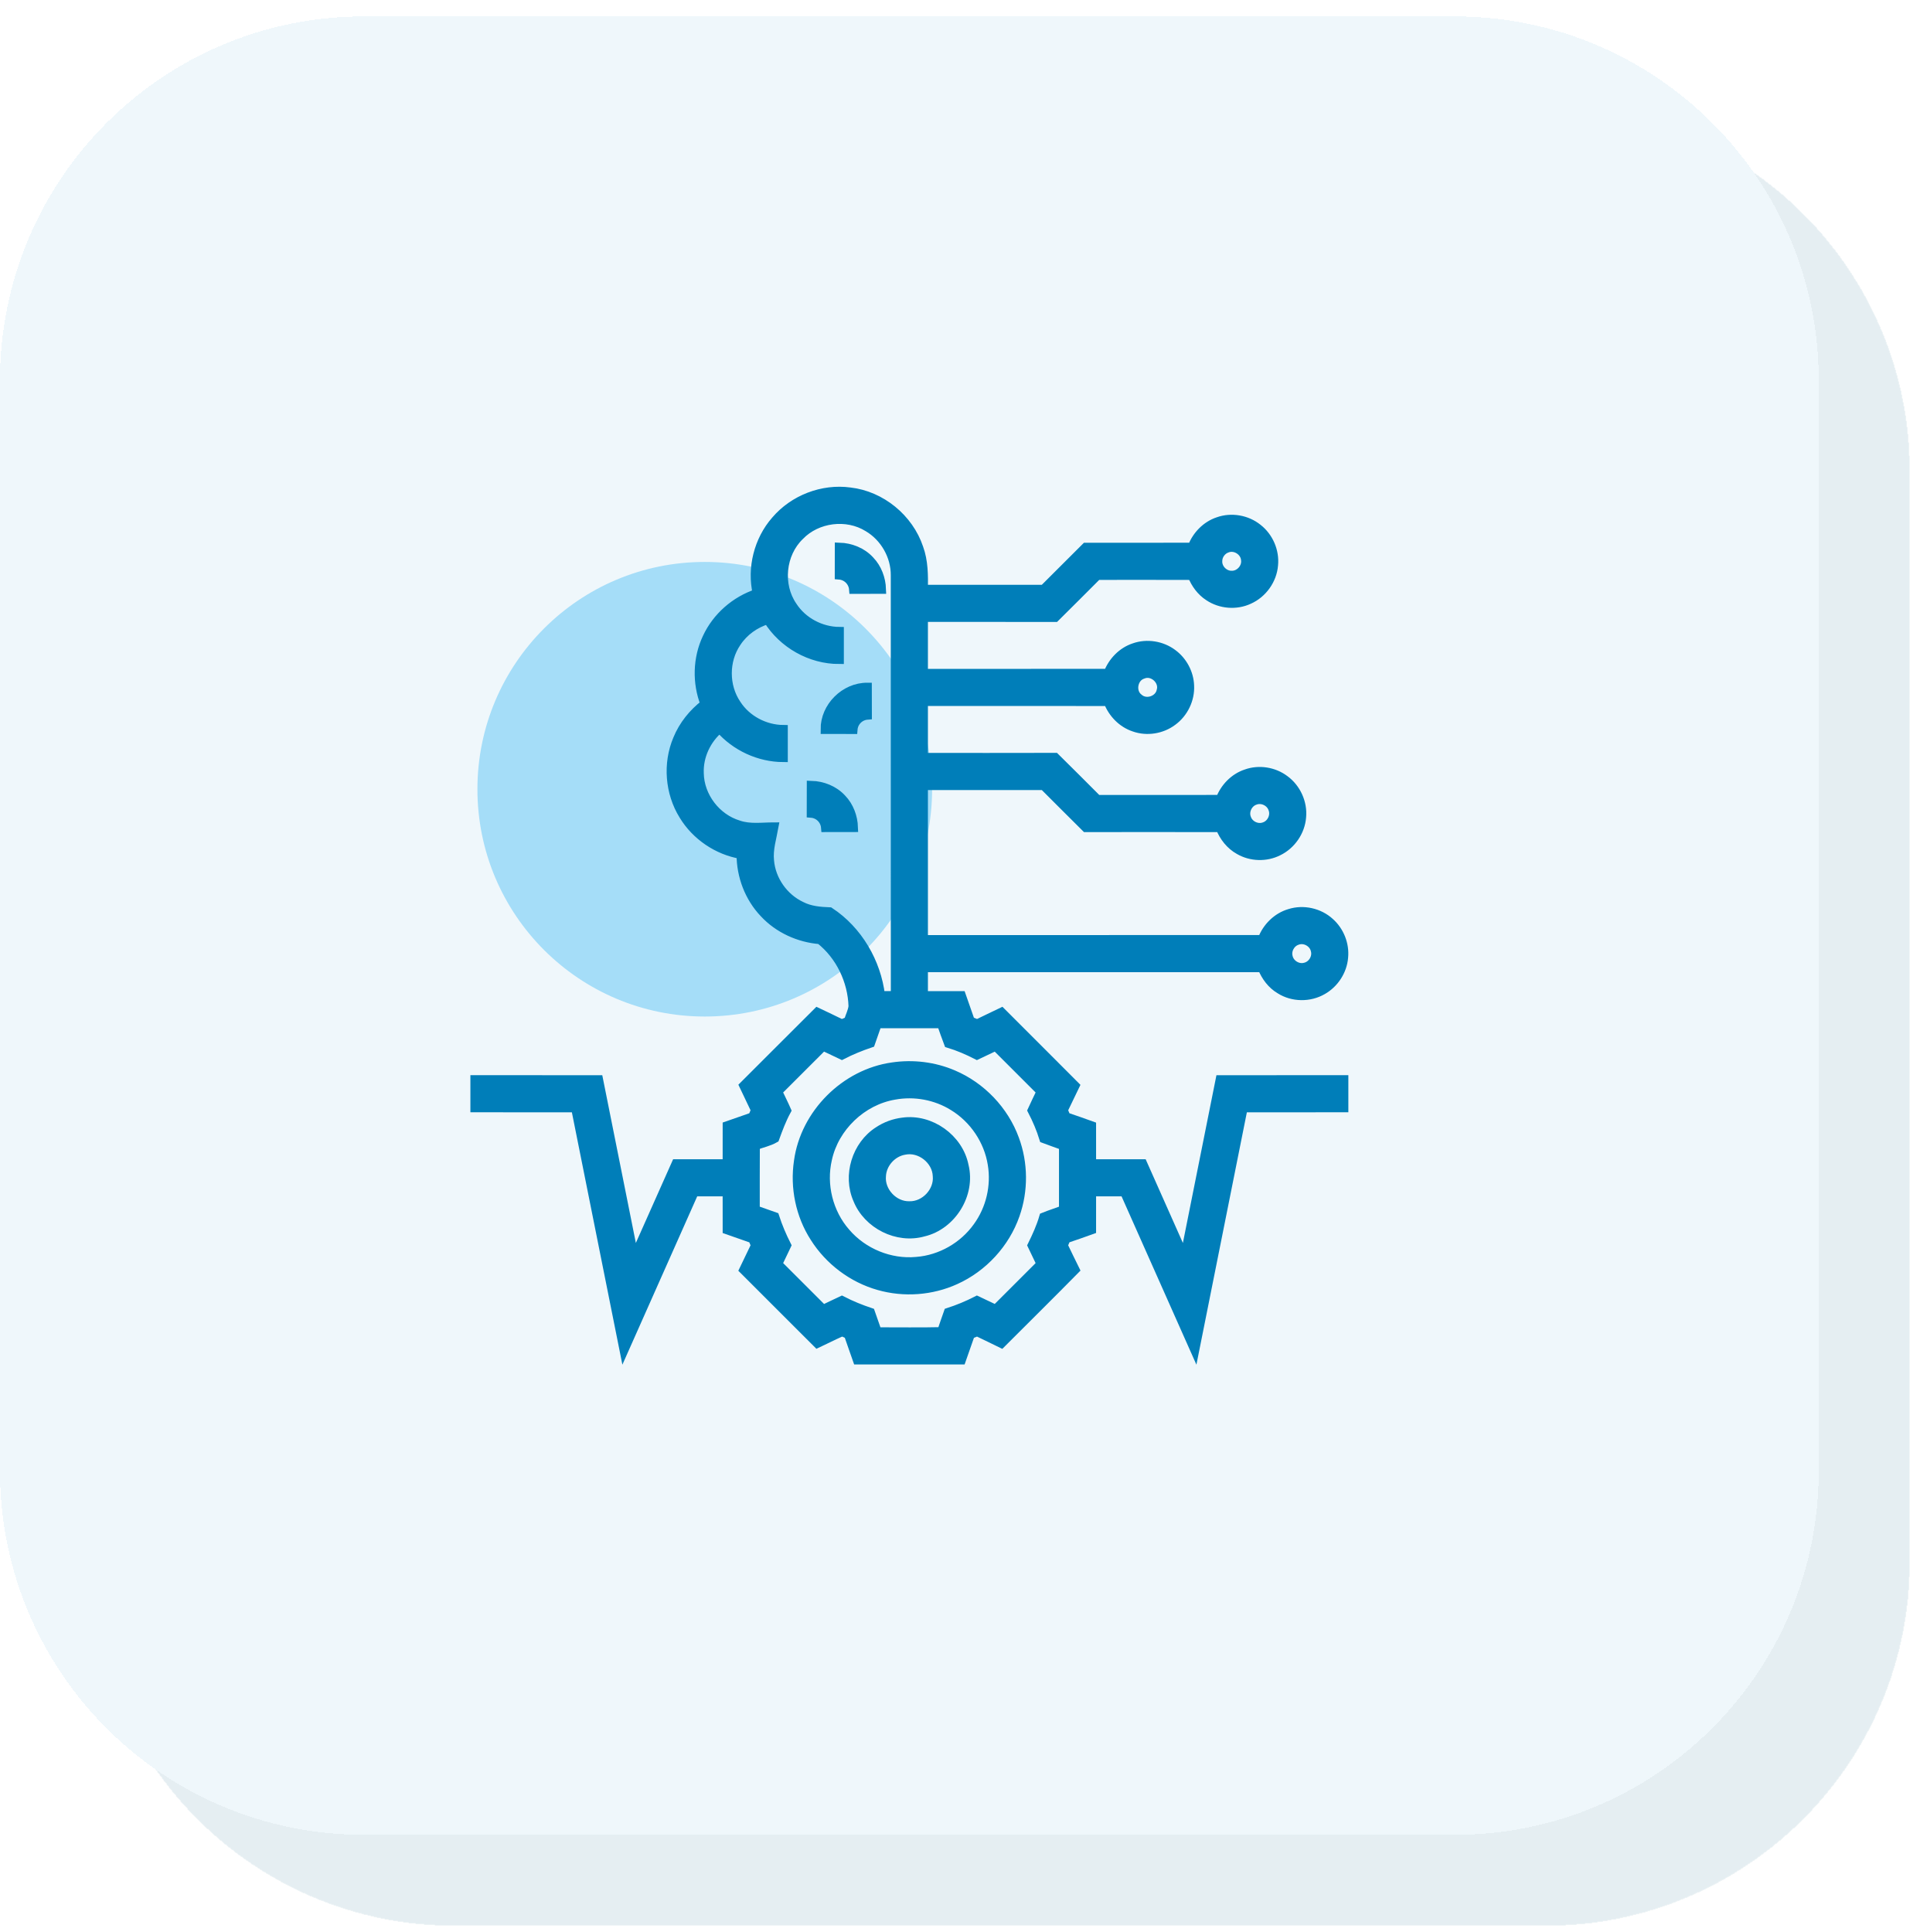
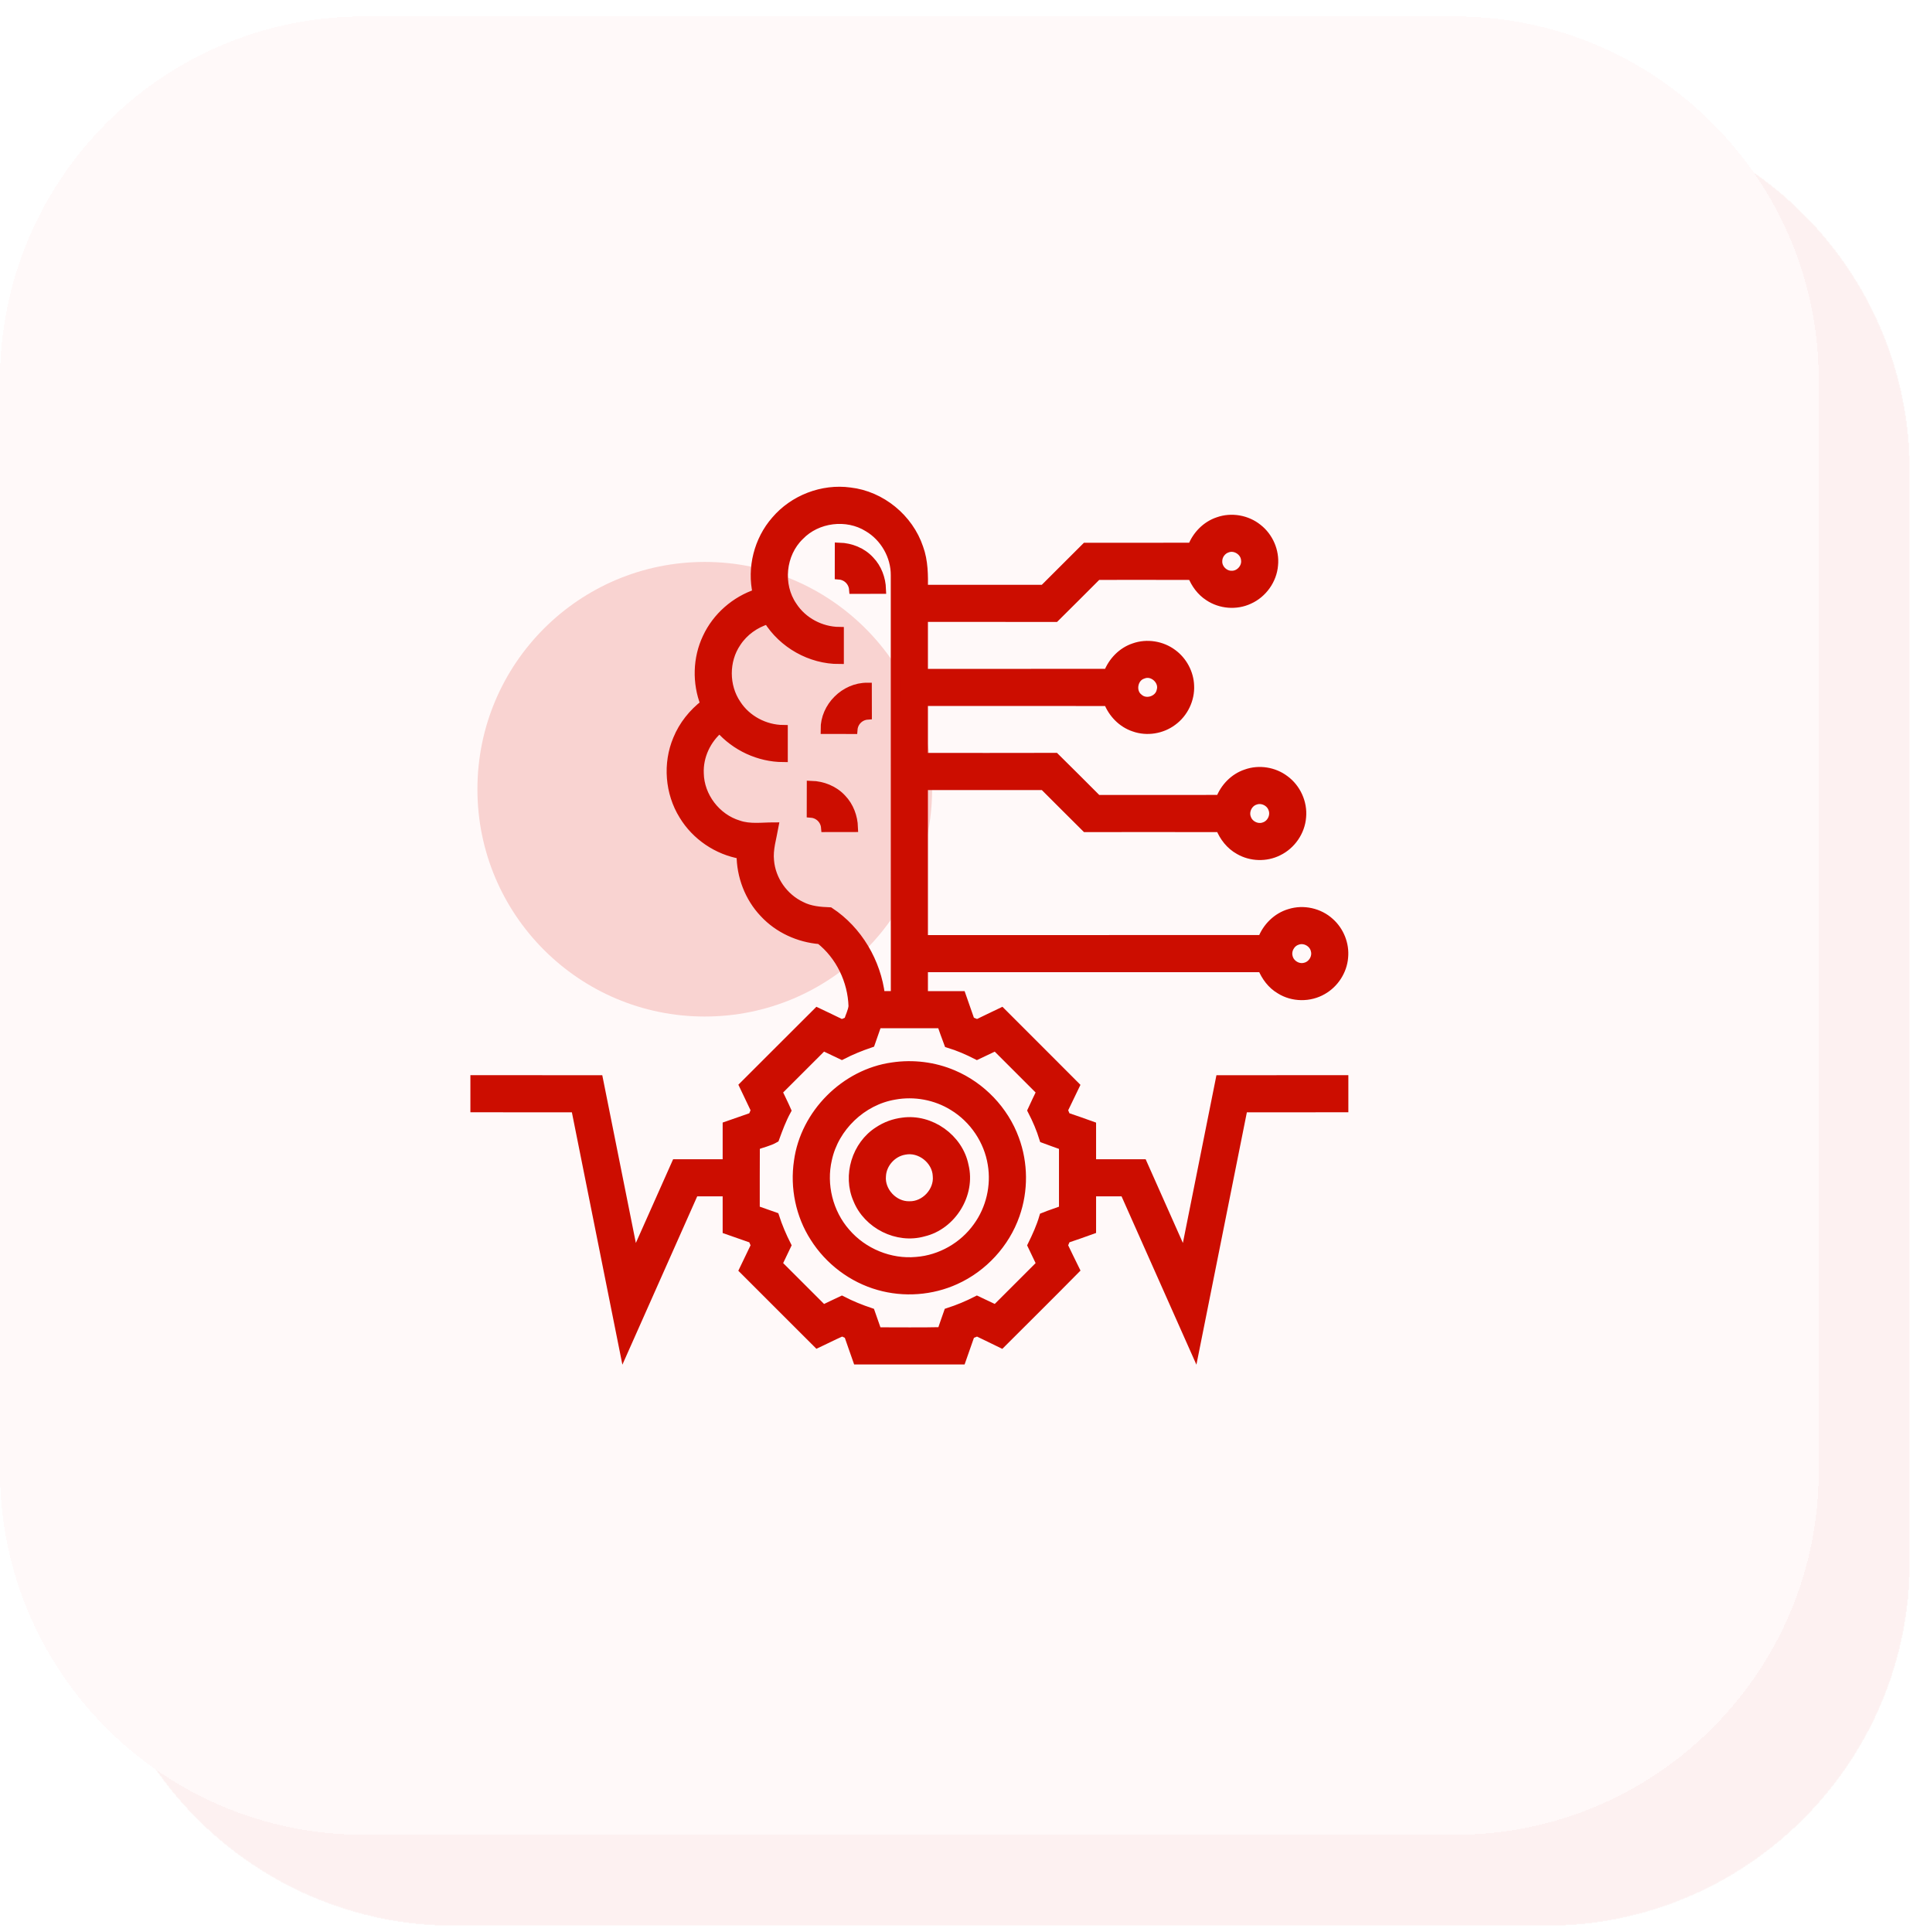
<svg xmlns="http://www.w3.org/2000/svg" width="84" height="85" viewBox="0 0 84 85" fill="none">
  <g filter="url(#filter0_d_275_159)">
-     <rect y="0.723" width="80" height="80" rx="16" fill="#EFF7FB" shape-rendering="crispEdges" />
-     <circle cx="31" cy="34.723" r="10" fill="#A5DDF8" />
-     <path d="M34.119 22.901C34.909 21.971 36.178 21.48 37.389 21.647C38.758 21.803 39.976 22.807 40.413 24.11C40.626 24.692 40.625 25.318 40.616 25.929C42.381 25.929 44.145 25.93 45.909 25.928C46.527 25.312 47.142 24.693 47.761 24.079C49.321 24.079 50.881 24.083 52.441 24.076C52.636 23.559 53.056 23.123 53.586 22.948C54.166 22.741 54.845 22.861 55.323 23.247C55.806 23.623 56.078 24.25 56.017 24.859C55.966 25.512 55.535 26.114 54.938 26.379C54.377 26.641 53.686 26.585 53.172 26.24C52.834 26.023 52.589 25.685 52.441 25.315C51.05 25.309 49.659 25.313 48.268 25.313C47.649 25.929 47.036 26.551 46.413 27.164C44.481 27.159 42.549 27.163 40.616 27.162C40.616 27.984 40.616 28.805 40.616 29.627C43.325 29.626 46.034 29.63 48.742 29.625C48.939 29.108 49.356 28.671 49.886 28.496C50.447 28.296 51.102 28.401 51.578 28.759C52.02 29.083 52.305 29.614 52.325 30.163C52.356 30.767 52.064 31.373 51.576 31.728C51.102 32.085 50.448 32.191 49.888 31.991C49.357 31.816 48.939 31.38 48.742 30.862C46.034 30.857 43.325 30.862 40.616 30.86C40.616 31.682 40.616 32.504 40.616 33.326C42.548 33.324 44.48 33.33 46.411 33.323C47.036 33.934 47.648 34.558 48.268 35.174C50.07 35.174 51.872 35.178 53.674 35.173C53.869 34.655 54.287 34.219 54.816 34.045C55.377 33.843 56.033 33.947 56.508 34.306C57.018 34.677 57.312 35.322 57.251 35.951C57.202 36.585 56.795 37.174 56.222 37.45C55.688 37.719 55.023 37.698 54.506 37.397C54.119 37.182 53.833 36.818 53.674 36.41C51.704 36.405 49.733 36.407 47.763 36.409C47.142 35.796 46.529 35.175 45.909 34.559C44.145 34.558 42.381 34.559 40.616 34.559C40.616 36.818 40.616 39.079 40.616 41.339C45.586 41.337 50.554 41.342 55.523 41.337C55.725 40.797 56.173 40.35 56.729 40.188C57.331 39.996 58.026 40.152 58.491 40.578C58.922 40.96 59.156 41.549 59.099 42.121C59.051 42.714 58.691 43.268 58.175 43.56C57.608 43.89 56.865 43.884 56.309 43.533C55.941 43.319 55.678 42.962 55.52 42.572C50.552 42.573 45.585 42.571 40.616 42.572C40.616 42.983 40.616 43.393 40.616 43.805C41.173 43.805 41.73 43.803 42.287 43.805C42.416 44.179 42.551 44.552 42.679 44.926C42.781 44.967 42.882 45.008 42.983 45.05C43.338 44.874 43.697 44.709 44.053 44.536C45.129 45.615 46.209 46.688 47.283 47.769C47.109 48.125 46.942 48.486 46.767 48.842C46.808 48.94 46.85 49.039 46.891 49.139C47.267 49.262 47.639 49.399 48.013 49.532C48.015 50.088 48.013 50.645 48.013 51.202C48.763 51.202 49.513 51.201 50.263 51.202C50.877 52.581 51.488 53.962 52.104 55.341C52.628 52.729 53.15 50.117 53.671 47.505C55.483 47.502 57.297 47.504 59.109 47.503C59.109 47.914 59.109 48.325 59.109 48.736C57.633 48.737 56.157 48.734 54.681 48.737C53.972 52.286 53.263 55.836 52.553 59.385C51.521 57.068 50.494 54.751 49.463 52.434C48.98 52.434 48.496 52.434 48.013 52.434C48.013 52.991 48.015 53.548 48.013 54.104C47.639 54.237 47.267 54.374 46.892 54.496C46.85 54.596 46.808 54.694 46.766 54.794C46.942 55.148 47.105 55.509 47.284 55.862C46.213 56.949 45.129 58.022 44.049 59.101C43.696 58.924 43.336 58.762 42.983 58.586C42.883 58.627 42.782 58.667 42.681 58.707C42.55 59.082 42.418 59.455 42.287 59.831C40.762 59.831 39.238 59.832 37.713 59.83C37.583 59.455 37.447 59.082 37.32 58.707C37.202 58.671 37.078 58.557 36.953 58.625C36.616 58.776 36.288 58.945 35.953 59.101C34.872 58.025 33.795 56.946 32.718 55.867C32.891 55.51 33.06 55.151 33.233 54.794C33.191 54.695 33.15 54.597 33.11 54.499C32.737 54.365 32.363 54.234 31.987 54.105C31.985 53.548 31.987 52.992 31.987 52.434C31.503 52.434 31.02 52.434 30.538 52.434C29.507 54.751 28.479 57.068 27.449 59.385C26.736 55.836 26.027 52.286 25.319 48.737C23.843 48.734 22.367 48.737 20.891 48.736C20.891 48.325 20.891 47.914 20.891 47.503C22.703 47.504 24.516 47.502 26.328 47.505C26.85 50.117 27.372 52.729 27.896 55.34C28.512 53.962 29.123 52.581 29.738 51.202C30.487 51.201 31.237 51.202 31.987 51.202C31.987 50.645 31.985 50.087 31.987 49.531C32.362 49.403 32.735 49.27 33.108 49.139C33.149 49.039 33.191 48.94 33.233 48.842C33.06 48.483 32.888 48.125 32.719 47.765C33.798 46.69 34.872 45.609 35.952 44.535C36.312 44.704 36.668 44.878 37.026 45.051C37.124 45.008 37.221 44.967 37.32 44.927C37.383 44.709 37.497 44.502 37.523 44.275C37.491 43.151 36.955 42.033 36.071 41.338C35.144 41.264 34.243 40.857 33.609 40.171C32.954 39.483 32.597 38.537 32.599 37.589C31.558 37.411 30.61 36.769 30.064 35.864C29.452 34.878 29.352 33.597 29.803 32.527C30.054 31.911 30.483 31.377 31.01 30.973C30.647 30.042 30.672 28.965 31.102 28.06C31.527 27.141 32.349 26.425 33.309 26.11C33.055 24.991 33.362 23.764 34.119 22.901ZM35.173 23.573C34.354 24.363 34.217 25.736 34.864 26.672C35.308 27.356 36.105 27.775 36.918 27.783C36.918 28.193 36.918 28.603 36.918 29.014C35.657 29.018 34.436 28.327 33.775 27.257C33.217 27.424 32.716 27.779 32.396 28.269C31.853 29.066 31.854 30.187 32.397 30.984C32.84 31.67 33.639 32.089 34.452 32.097C34.452 32.508 34.452 32.919 34.452 33.329C33.39 33.324 32.352 32.841 31.655 32.041C31.077 32.522 30.724 33.267 30.757 34.022C30.774 35.044 31.504 35.997 32.48 36.292C32.984 36.467 33.522 36.381 34.042 36.381C33.954 36.872 33.794 37.362 33.847 37.867C33.918 38.717 34.47 39.5 35.24 39.863C35.628 40.065 36.069 40.101 36.497 40.118C37.736 40.934 38.555 42.336 38.728 43.803C38.946 43.805 39.165 43.805 39.384 43.805C39.383 37.641 39.385 31.477 39.382 25.314C39.39 24.462 38.915 23.629 38.181 23.197C37.247 22.616 35.935 22.78 35.173 23.573ZM53.975 24.115C53.733 24.195 53.559 24.439 53.563 24.694C53.552 25.023 53.848 25.318 54.177 25.311C54.533 25.321 54.842 24.974 54.788 24.62C54.754 24.245 54.328 23.977 53.975 24.115ZM50.273 29.664C49.835 29.797 49.721 30.439 50.084 30.715C50.407 31.009 50.987 30.82 51.075 30.393C51.212 29.942 50.71 29.483 50.273 29.664ZM55.203 35.212C54.889 35.315 54.711 35.694 54.832 36.001C54.936 36.311 55.311 36.489 55.617 36.37C55.928 36.267 56.108 35.892 55.99 35.586C55.888 35.273 55.511 35.092 55.203 35.212ZM57.055 41.375C56.763 41.47 56.581 41.806 56.662 42.103C56.733 42.423 57.09 42.64 57.407 42.552C57.728 42.48 57.944 42.124 57.856 41.807C57.781 41.465 57.383 41.248 57.055 41.375ZM38.289 45.891C37.858 46.038 37.435 46.207 37.03 46.417C36.755 46.287 36.482 46.153 36.206 46.025C35.538 46.69 34.874 47.358 34.207 48.023C34.337 48.301 34.476 48.573 34.599 48.855C34.386 49.246 34.23 49.663 34.079 50.081C33.817 50.232 33.505 50.292 33.223 50.403C33.216 51.345 33.221 52.287 33.219 53.23C33.505 53.329 33.79 53.429 34.075 53.531C34.215 53.965 34.394 54.385 34.599 54.791C34.468 55.065 34.337 55.338 34.207 55.612C34.874 56.278 35.538 56.947 36.207 57.611C36.482 57.481 36.755 57.346 37.03 57.219C37.433 57.427 37.856 57.598 38.286 57.742C38.386 58.028 38.486 58.311 38.585 58.596C39.532 58.594 40.478 58.611 41.425 58.588C41.511 58.303 41.617 58.025 41.714 57.742C42.147 57.602 42.568 57.427 42.973 57.219C43.248 57.35 43.521 57.481 43.797 57.609C44.464 56.945 45.129 56.28 45.794 55.613C45.663 55.339 45.531 55.066 45.401 54.792C45.599 54.39 45.786 53.978 45.912 53.546C46.197 53.43 46.492 53.339 46.781 53.23C46.781 52.289 46.781 51.347 46.781 50.406C46.494 50.299 46.203 50.204 45.917 50.094C45.785 49.664 45.608 49.251 45.401 48.852C45.527 48.573 45.663 48.3 45.794 48.023C45.129 47.357 44.464 46.691 43.797 46.027C43.522 46.156 43.248 46.288 42.973 46.418C42.571 46.212 42.155 46.032 41.722 45.901C41.611 45.615 41.516 45.324 41.412 45.038C40.471 45.038 39.529 45.038 38.588 45.038C38.487 45.321 38.386 45.605 38.289 45.891Z" fill="#007EB9" stroke="#007EB9" stroke-width="0.4" />
-     <path d="M36.919 24.074C37.42 24.09 37.92 24.288 38.261 24.661C38.587 24.998 38.757 25.462 38.773 25.927C38.365 25.931 37.957 25.929 37.548 25.929C37.521 25.593 37.255 25.325 36.918 25.298C36.918 24.89 36.916 24.482 36.919 24.074Z" fill="#007EB9" stroke="#007EB9" stroke-width="0.4" />
-     <path d="M36.296 32.091C36.286 31.101 37.159 30.23 38.149 30.237C38.152 30.646 38.151 31.053 38.151 31.462C37.814 31.489 37.547 31.756 37.52 32.093C37.112 32.093 36.704 32.093 36.296 32.091Z" fill="#007EB9" stroke="#007EB9" stroke-width="0.4" />
-     <path d="M35.687 34.553C36.187 34.568 36.685 34.766 37.027 35.138C37.353 35.476 37.524 35.94 37.54 36.407C37.132 36.41 36.724 36.408 36.315 36.408C36.288 36.072 36.021 35.804 35.685 35.777C35.685 35.369 35.684 34.961 35.687 34.553Z" fill="#007EB9" stroke="#007EB9" stroke-width="0.4" />
-     <path d="M39.264 46.941C40.16 46.808 41.091 46.921 41.924 47.278C43.16 47.803 44.165 48.852 44.626 50.114C45.022 51.178 45.031 52.38 44.652 53.451C44.213 54.707 43.239 55.764 42.026 56.312C40.979 56.789 39.762 56.878 38.655 56.561C37.495 56.234 36.472 55.46 35.83 54.441C35.197 53.458 34.95 52.242 35.123 51.089C35.406 49 37.177 47.229 39.264 46.941ZM39.343 48.181C37.916 48.422 36.701 49.582 36.395 50.997C36.133 52.122 36.439 53.361 37.202 54.23C37.958 55.116 39.151 55.608 40.312 55.499C41.375 55.419 42.384 54.841 43 53.973C43.571 53.189 43.807 52.175 43.647 51.219C43.481 50.171 42.834 49.215 41.928 48.665C41.165 48.191 40.226 48.019 39.343 48.181Z" fill="#007EB9" stroke="#007EB9" stroke-width="0.4" />
-     <path d="M39.709 49.37C40.927 49.199 42.165 50.082 42.405 51.286C42.716 52.533 41.866 53.911 40.616 54.203C39.471 54.528 38.171 53.873 37.728 52.774C37.261 51.72 37.669 50.381 38.642 49.763C38.961 49.55 39.33 49.416 39.709 49.37ZM39.785 50.604C39.24 50.694 38.797 51.186 38.77 51.738C38.706 52.422 39.316 53.07 40.002 53.05C40.687 53.067 41.294 52.419 41.229 51.736C41.201 51.032 40.478 50.46 39.785 50.604Z" fill="#007EB9" stroke="#007EB9" stroke-width="0.4" />
+     <rect y="0.723" width="80" height="80" rx="16" fill="#FFF9F9" shape-rendering="crispEdges" />
+     <circle cx="31" cy="34.723" r="10" fill="#F9D3D1" />
+     <path d="M34.119 22.901C34.909 21.971 36.178 21.48 37.389 21.647C38.758 21.803 39.976 22.807 40.413 24.11C40.626 24.692 40.625 25.318 40.616 25.929C42.381 25.929 44.145 25.93 45.909 25.928C46.527 25.312 47.142 24.693 47.761 24.079C49.321 24.079 50.881 24.083 52.441 24.076C52.636 23.559 53.056 23.123 53.586 22.948C54.166 22.741 54.845 22.861 55.323 23.247C55.806 23.623 56.078 24.25 56.017 24.859C55.966 25.512 55.535 26.114 54.938 26.379C54.377 26.641 53.686 26.585 53.172 26.24C52.834 26.023 52.589 25.685 52.441 25.315C51.05 25.309 49.659 25.313 48.268 25.313C47.649 25.929 47.036 26.551 46.413 27.164C44.481 27.159 42.549 27.163 40.616 27.162C40.616 27.984 40.616 28.805 40.616 29.627C43.325 29.626 46.034 29.63 48.742 29.625C48.939 29.108 49.356 28.671 49.886 28.496C50.447 28.296 51.102 28.401 51.578 28.759C52.02 29.083 52.305 29.614 52.325 30.163C52.356 30.767 52.064 31.373 51.576 31.728C51.102 32.085 50.448 32.191 49.888 31.991C49.357 31.816 48.939 31.38 48.742 30.862C46.034 30.857 43.325 30.862 40.616 30.86C40.616 31.682 40.616 32.504 40.616 33.326C42.548 33.324 44.48 33.33 46.411 33.323C47.036 33.934 47.648 34.558 48.268 35.174C50.07 35.174 51.872 35.178 53.674 35.173C53.869 34.655 54.287 34.219 54.816 34.045C55.377 33.843 56.033 33.947 56.508 34.306C57.018 34.677 57.312 35.322 57.251 35.951C57.202 36.585 56.795 37.174 56.222 37.45C55.688 37.719 55.023 37.698 54.506 37.397C54.119 37.182 53.833 36.818 53.674 36.41C51.704 36.405 49.733 36.407 47.763 36.409C47.142 35.796 46.529 35.175 45.909 34.559C44.145 34.558 42.381 34.559 40.616 34.559C40.616 36.818 40.616 39.079 40.616 41.339C45.586 41.337 50.554 41.342 55.523 41.337C55.725 40.797 56.173 40.35 56.729 40.188C57.331 39.996 58.026 40.152 58.491 40.578C58.922 40.96 59.156 41.549 59.099 42.121C59.051 42.714 58.691 43.268 58.175 43.56C57.608 43.89 56.865 43.884 56.309 43.533C55.941 43.319 55.678 42.962 55.52 42.572C50.552 42.573 45.585 42.571 40.616 42.572C40.616 42.983 40.616 43.393 40.616 43.805C41.173 43.805 41.73 43.803 42.287 43.805C42.416 44.179 42.551 44.552 42.679 44.926C42.781 44.967 42.882 45.008 42.983 45.05C43.338 44.874 43.697 44.709 44.053 44.536C45.129 45.615 46.209 46.688 47.283 47.769C47.109 48.125 46.942 48.486 46.767 48.842C46.808 48.94 46.85 49.039 46.891 49.139C47.267 49.262 47.639 49.399 48.013 49.532C48.015 50.088 48.013 50.645 48.013 51.202C48.763 51.202 49.513 51.201 50.263 51.202C50.877 52.581 51.488 53.962 52.104 55.341C52.628 52.729 53.15 50.117 53.671 47.505C55.483 47.502 57.297 47.504 59.109 47.503C59.109 47.914 59.109 48.325 59.109 48.736C57.633 48.737 56.157 48.734 54.681 48.737C53.972 52.286 53.263 55.836 52.553 59.385C51.521 57.068 50.494 54.751 49.463 52.434C48.98 52.434 48.496 52.434 48.013 52.434C48.013 52.991 48.015 53.548 48.013 54.104C47.639 54.237 47.267 54.374 46.892 54.496C46.85 54.596 46.808 54.694 46.766 54.794C46.942 55.148 47.105 55.509 47.284 55.862C46.213 56.949 45.129 58.022 44.049 59.101C43.696 58.924 43.336 58.762 42.983 58.586C42.883 58.627 42.782 58.667 42.681 58.707C42.55 59.082 42.418 59.455 42.287 59.831C40.762 59.831 39.238 59.832 37.713 59.83C37.583 59.455 37.447 59.082 37.32 58.707C37.202 58.671 37.078 58.557 36.953 58.625C36.616 58.776 36.288 58.945 35.953 59.101C34.872 58.025 33.795 56.946 32.718 55.867C32.891 55.51 33.06 55.151 33.233 54.794C33.191 54.695 33.15 54.597 33.11 54.499C32.737 54.365 32.363 54.234 31.987 54.105C31.985 53.548 31.987 52.992 31.987 52.434C31.503 52.434 31.02 52.434 30.538 52.434C29.507 54.751 28.479 57.068 27.449 59.385C26.736 55.836 26.027 52.286 25.319 48.737C23.843 48.734 22.367 48.737 20.891 48.736C20.891 48.325 20.891 47.914 20.891 47.503C22.703 47.504 24.516 47.502 26.328 47.505C26.85 50.117 27.372 52.729 27.896 55.34C28.512 53.962 29.123 52.581 29.738 51.202C30.487 51.201 31.237 51.202 31.987 51.202C31.987 50.645 31.985 50.087 31.987 49.531C32.362 49.403 32.735 49.27 33.108 49.139C33.149 49.039 33.191 48.94 33.233 48.842C33.06 48.483 32.888 48.125 32.719 47.765C33.798 46.69 34.872 45.609 35.952 44.535C36.312 44.704 36.668 44.878 37.026 45.051C37.124 45.008 37.221 44.967 37.32 44.927C37.383 44.709 37.497 44.502 37.523 44.275C37.491 43.151 36.955 42.033 36.071 41.338C35.144 41.264 34.243 40.857 33.609 40.171C32.954 39.483 32.597 38.537 32.599 37.589C31.558 37.411 30.61 36.769 30.064 35.864C29.452 34.878 29.352 33.597 29.803 32.527C30.054 31.911 30.483 31.377 31.01 30.973C30.647 30.042 30.672 28.965 31.102 28.06C31.527 27.141 32.349 26.425 33.309 26.11C33.055 24.991 33.362 23.764 34.119 22.901ZM35.173 23.573C34.354 24.363 34.217 25.736 34.864 26.672C35.308 27.356 36.105 27.775 36.918 27.783C36.918 28.193 36.918 28.603 36.918 29.014C35.657 29.018 34.436 28.327 33.775 27.257C33.217 27.424 32.716 27.779 32.396 28.269C31.853 29.066 31.854 30.187 32.397 30.984C32.84 31.67 33.639 32.089 34.452 32.097C34.452 32.508 34.452 32.919 34.452 33.329C33.39 33.324 32.352 32.841 31.655 32.041C31.077 32.522 30.724 33.267 30.757 34.022C30.774 35.044 31.504 35.997 32.48 36.292C32.984 36.467 33.522 36.381 34.042 36.381C33.954 36.872 33.794 37.362 33.847 37.867C33.918 38.717 34.47 39.5 35.24 39.863C35.628 40.065 36.069 40.101 36.497 40.118C37.736 40.934 38.555 42.336 38.728 43.803C38.946 43.805 39.165 43.805 39.384 43.805C39.383 37.641 39.385 31.477 39.382 25.314C39.39 24.462 38.915 23.629 38.181 23.197C37.247 22.616 35.935 22.78 35.173 23.573ZM53.975 24.115C53.733 24.195 53.559 24.439 53.563 24.694C53.552 25.023 53.848 25.318 54.177 25.311C54.533 25.321 54.842 24.974 54.788 24.62C54.754 24.245 54.328 23.977 53.975 24.115ZM50.273 29.664C49.835 29.797 49.721 30.439 50.084 30.715C50.407 31.009 50.987 30.82 51.075 30.393C51.212 29.942 50.71 29.483 50.273 29.664ZM55.203 35.212C54.889 35.315 54.711 35.694 54.832 36.001C54.936 36.311 55.311 36.489 55.617 36.37C55.928 36.267 56.108 35.892 55.99 35.586C55.888 35.273 55.511 35.092 55.203 35.212ZM57.055 41.375C56.763 41.47 56.581 41.806 56.662 42.103C56.733 42.423 57.09 42.64 57.407 42.552C57.728 42.48 57.944 42.124 57.856 41.807C57.781 41.465 57.383 41.248 57.055 41.375ZM38.289 45.891C37.858 46.038 37.435 46.207 37.03 46.417C36.755 46.287 36.482 46.153 36.206 46.025C35.538 46.69 34.874 47.358 34.207 48.023C34.337 48.301 34.476 48.573 34.599 48.855C34.386 49.246 34.23 49.663 34.079 50.081C33.817 50.232 33.505 50.292 33.223 50.403C33.216 51.345 33.221 52.287 33.219 53.23C33.505 53.329 33.79 53.429 34.075 53.531C34.215 53.965 34.394 54.385 34.599 54.791C34.468 55.065 34.337 55.338 34.207 55.612C34.874 56.278 35.538 56.947 36.207 57.611C36.482 57.481 36.755 57.346 37.03 57.219C37.433 57.427 37.856 57.598 38.286 57.742C38.386 58.028 38.486 58.311 38.585 58.596C39.532 58.594 40.478 58.611 41.425 58.588C41.511 58.303 41.617 58.025 41.714 57.742C42.147 57.602 42.568 57.427 42.973 57.219C43.248 57.35 43.521 57.481 43.797 57.609C44.464 56.945 45.129 56.28 45.794 55.613C45.663 55.339 45.531 55.066 45.401 54.792C45.599 54.39 45.786 53.978 45.912 53.546C46.197 53.43 46.492 53.339 46.781 53.23C46.781 52.289 46.781 51.347 46.781 50.406C46.494 50.299 46.203 50.204 45.917 50.094C45.785 49.664 45.608 49.251 45.401 48.852C45.527 48.573 45.663 48.3 45.794 48.023C45.129 47.357 44.464 46.691 43.797 46.027C43.522 46.156 43.248 46.288 42.973 46.418C42.571 46.212 42.155 46.032 41.722 45.901C41.611 45.615 41.516 45.324 41.412 45.038C40.471 45.038 39.529 45.038 38.588 45.038C38.487 45.321 38.386 45.605 38.289 45.891Z" fill="#CC0D00" stroke="#CC0D00" stroke-width="0.4" />
+     <path d="M36.919 24.074C37.42 24.09 37.92 24.288 38.261 24.661C38.587 24.998 38.757 25.462 38.773 25.927C38.365 25.931 37.957 25.929 37.548 25.929C37.521 25.593 37.255 25.325 36.918 25.298C36.918 24.89 36.916 24.482 36.919 24.074Z" fill="#CC0D00" stroke="#CC0D00" stroke-width="0.4" />
+     <path d="M36.296 32.091C36.286 31.101 37.159 30.23 38.149 30.237C38.152 30.646 38.151 31.053 38.151 31.462C37.814 31.489 37.547 31.756 37.52 32.093C37.112 32.093 36.704 32.093 36.296 32.091Z" fill="#CC0D00" stroke="#CC0D00" stroke-width="0.4" />
+     <path d="M35.687 34.553C36.187 34.568 36.685 34.766 37.027 35.138C37.353 35.476 37.524 35.94 37.54 36.407C37.132 36.41 36.724 36.408 36.315 36.408C36.288 36.072 36.021 35.804 35.685 35.777C35.685 35.369 35.684 34.961 35.687 34.553Z" fill="#CC0D00" stroke="#CC0D00" stroke-width="0.4" />
+     <path d="M39.264 46.941C40.16 46.808 41.091 46.921 41.924 47.278C43.16 47.803 44.165 48.852 44.626 50.114C45.022 51.178 45.031 52.38 44.652 53.451C44.213 54.707 43.239 55.764 42.026 56.312C40.979 56.789 39.762 56.878 38.655 56.561C37.495 56.234 36.472 55.46 35.83 54.441C35.197 53.458 34.95 52.242 35.123 51.089C35.406 49 37.177 47.229 39.264 46.941ZM39.343 48.181C37.916 48.422 36.701 49.582 36.395 50.997C36.133 52.122 36.439 53.361 37.202 54.23C37.958 55.116 39.151 55.608 40.312 55.499C41.375 55.419 42.384 54.841 43 53.973C43.571 53.189 43.807 52.175 43.647 51.219C43.481 50.171 42.834 49.215 41.928 48.665C41.165 48.191 40.226 48.019 39.343 48.181Z" fill="#CC0D00" stroke="#CC0D00" stroke-width="0.4" />
+     <path d="M39.709 49.37C40.927 49.199 42.165 50.082 42.405 51.286C42.716 52.533 41.866 53.911 40.616 54.203C39.471 54.528 38.171 53.873 37.728 52.774C37.261 51.72 37.669 50.381 38.642 49.763C38.961 49.55 39.33 49.416 39.709 49.37ZM39.785 50.604C39.24 50.694 38.797 51.186 38.77 51.738C38.706 52.422 39.316 53.07 40.002 53.05C40.687 53.067 41.294 52.419 41.229 51.736C41.201 51.032 40.478 50.46 39.785 50.604Z" fill="#CC0D00" stroke="#CC0D00" stroke-width="0.4" />
  </g>
  <defs>
    <filter id="filter0_d_275_159" x="0" y="0.723" width="84" height="84" filterUnits="userSpaceOnUse" color-interpolation-filters="sRGB">
      <feFlood flood-opacity="0" result="BackgroundImageFix" />
      <feColorMatrix in="SourceAlpha" type="matrix" values="0 0 0 0 0 0 0 0 0 0 0 0 0 0 0 0 0 0 127 0" result="hardAlpha" />
      <feOffset dx="4" dy="4" />
      <feComposite in2="hardAlpha" operator="out" />
-       <feColorMatrix type="matrix" values="0 0 0 0 0 0 0 0 0 0.346 0 0 0 0 0.508 0 0 0 0.1 0" />
-       <feBlend mode="normal" in2="BackgroundImageFix" result="effect1_dropShadow_275_159" />
-       <feBlend mode="normal" in="SourceGraphic" in2="effect1_dropShadow_275_159" result="shape" />
+       <feColorMatrix type="matrix" values="0 0 0 0 0.976 0 0 0 0 0.827 0 0 0 0 0.82 0 0 0 0.3 0" />
+       <feBlend mode="normal" in2="BackgroundImageFix" result="effect1_dropShadow_3701_5370" />
+       <feBlend mode="normal" in="SourceGraphic" in2="effect1_dropShadow_3701_5370" result="shape" />
    </filter>
  </defs>
</svg>
